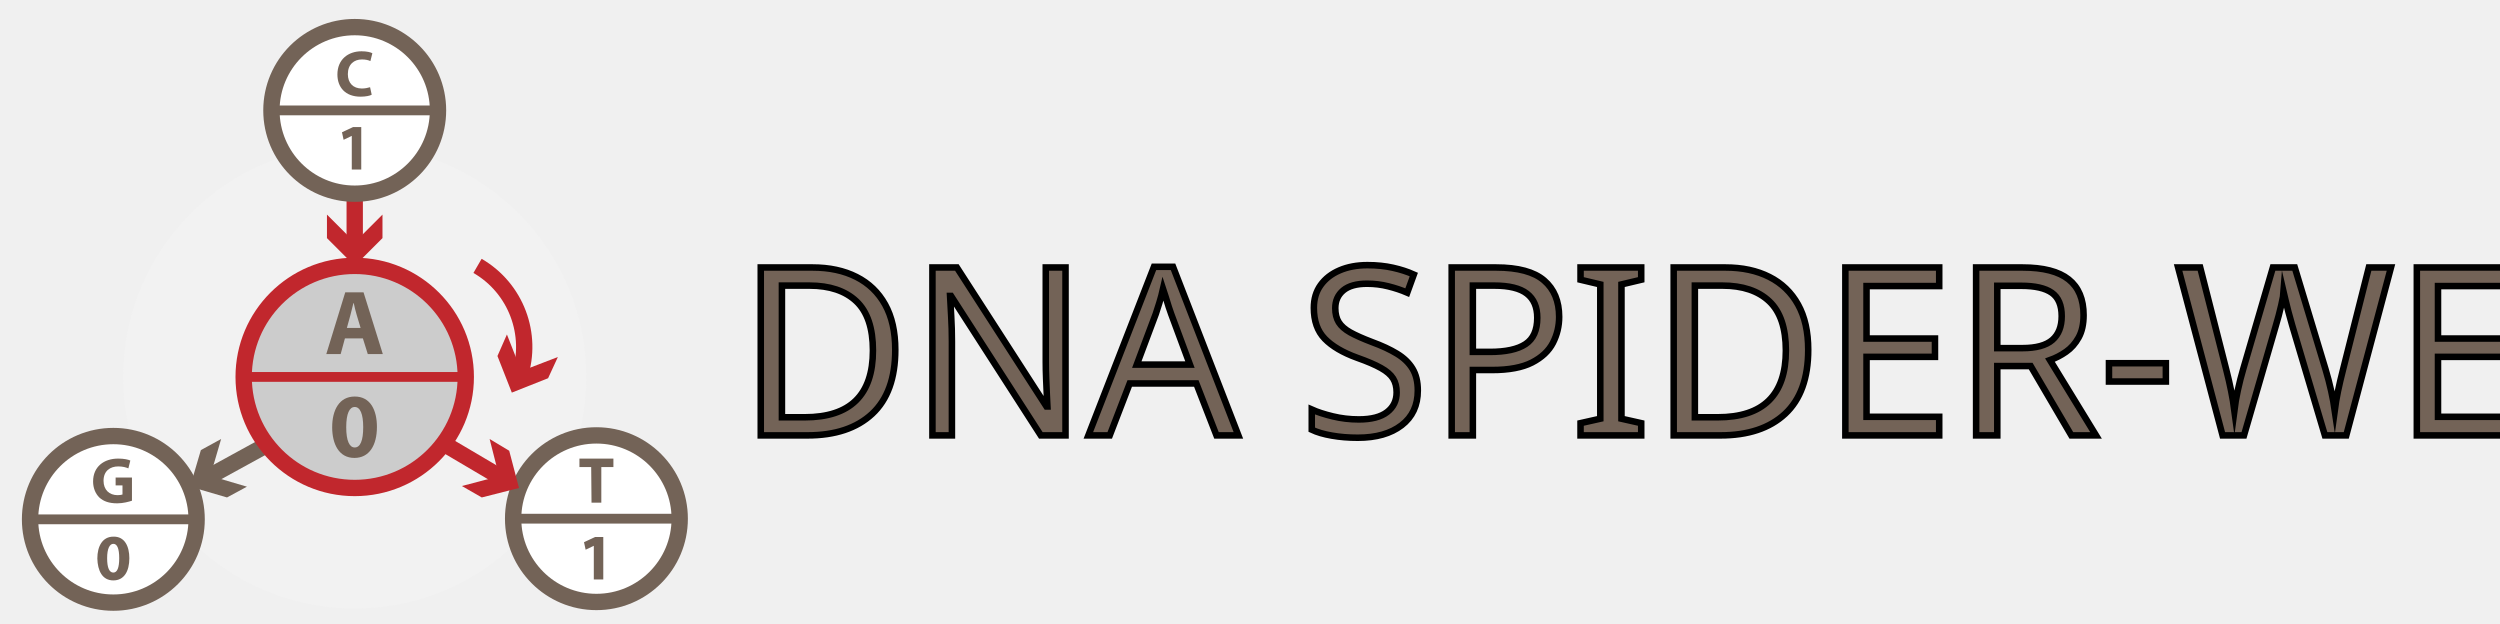
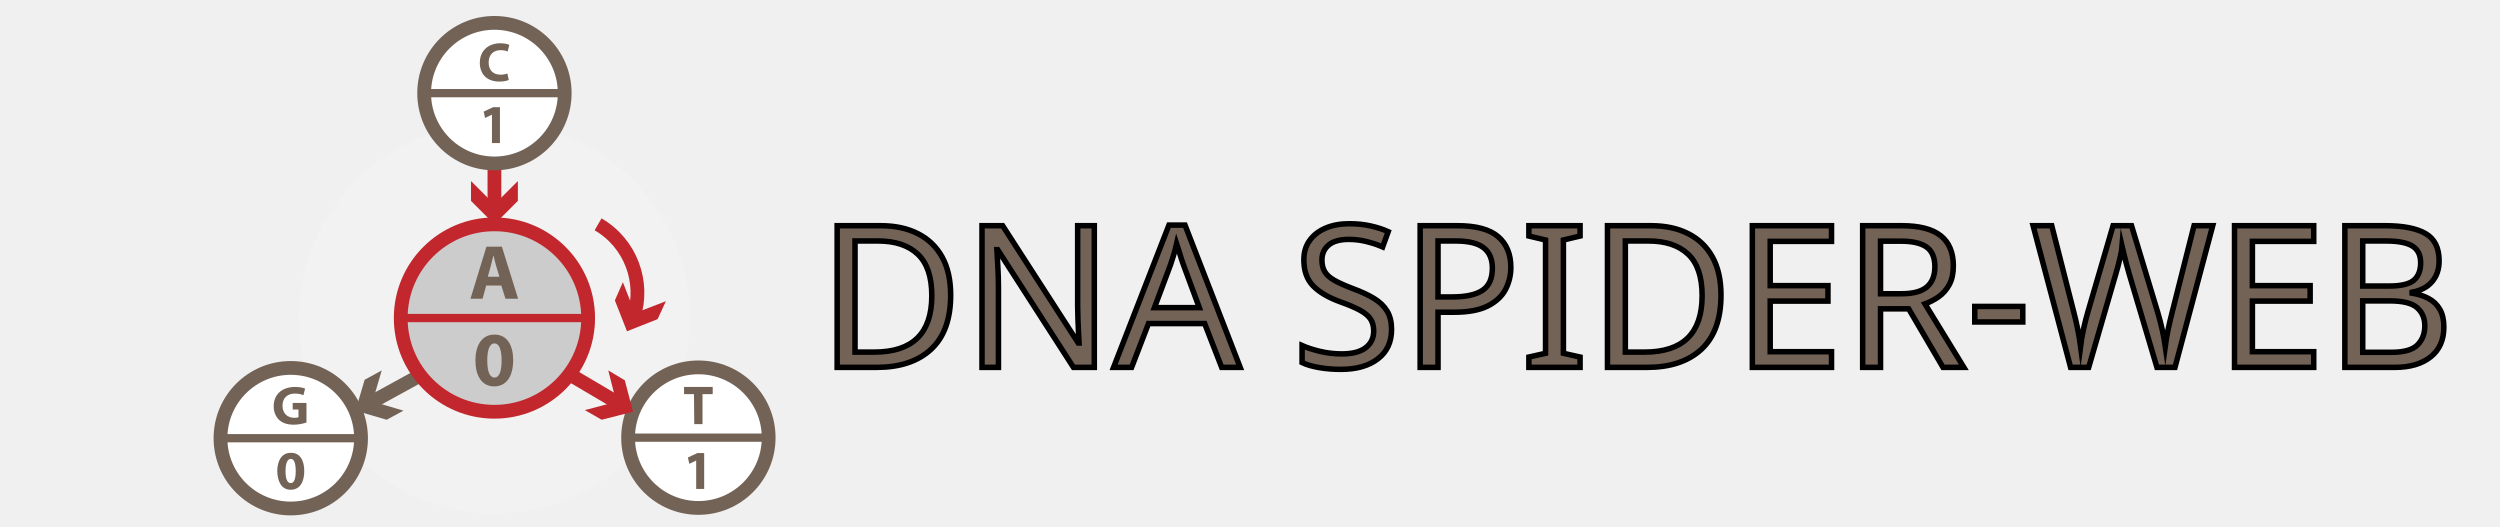
- <svg xmlns="http://www.w3.org/2000/svg" version="1.1" id="logo" x="0px" y="0px" viewBox="0 0 765.4 190.9" style="enable-background:new 0 0 765.4 190.9;" xml:space="preserve">
+ <svg xmlns="http://www.w3.org/2000/svg" version="1.1" id="logo" x="0px" y="0px" viewBox="0 0 907.1 190.9" style="enable-background:new 0 0 907.1 190.9;" xml:space="preserve">
  <style type="text/css">
	.st0{fill:#736357;}
	.st1{font-family:'Calibri-Bold';}
	.st2{font-size:72px;}
	.st3{fill:none;stroke:#000000;stroke-width:2;stroke-miterlimit:10;}
	.st4{fill:#F2F2F2;}
	.st5{fill:#FFFFFF;stroke:#736357;stroke-width:5;stroke-miterlimit:10;}
	.st6{fill:none;stroke:#736357;stroke-width:5;stroke-miterlimit:10;}
	.st7{fill:none;stroke:#736357;stroke-width:3;stroke-miterlimit:10;}
	.st8{fill:none;stroke:#C1272D;stroke-width:5;stroke-miterlimit:10;}
	.st9{fill:#C1272D;}
	.st10{fill:#CCCCCC;stroke:#C1272D;stroke-width:5;stroke-miterlimit:10;}
	.st11{fill:none;stroke:#C1272D;stroke-width:3;stroke-miterlimit:10;}
</style>
  <g>
-     <text transform="matrix(1 0 0 1 225.9272 133.3)" class="st0 st1 st2">DNA SPIDER-WEB</text>
-     <text transform="matrix(1 0 0 1 225.9272 133.3)" class="st3 st1 st2">DNA SPIDER-WEB</text>
-     <circle class="st4" cx="108.6" cy="115.4" r="70.9" />
-     <circle class="st5" cx="182.6" cy="158.8" r="25.5" />
-     <circle class="st5" cx="34.7" cy="159" r="25.5" />
+     <text transform="matrix(1 0 0 1 296.7673 133.3)" class="st0 st1 st2">DNA SPIDER-WEB</text>
+     <text transform="matrix(1 0 0 1 296.7673 133.3)" class="st3 st1 st2">DNA SPIDER-WEB</text>
+     <circle class="st4" cx="179.4" cy="115.4" r="70.9" />
+     <circle class="st5" cx="253.4" cy="158.8" r="25.5" />
+     <circle class="st5" cx="105.5" cy="159" r="25.5" />
    <g>
      <g>
-         <line class="st6" x1="63.1" y1="146.4" x2="81.7" y2="136.2" />
+         <line class="st6" x1="133.9" y1="146.4" x2="152.5" y2="136.2" />
        <g>
-           <polygon class="st0" points="75.6,149 64.4,145.7 67.7,134.4 61.5,137.8 58.2,149 69.5,152.3     " />
+           <polygon class="st0" points="146.4,149 135.2,145.7 138.5,134.4 132.3,137.8 129,149 140.3,152.3     " />
        </g>
      </g>
    </g>
-     <line class="st7" x1="9.2" y1="159" x2="60.2" y2="159" />
-     <line class="st7" x1="157.1" y1="158.8" x2="208.1" y2="158.8" />
+     <line class="st7" x1="80" y1="159" x2="131" y2="159" />
+     <line class="st7" x1="227.9" y1="158.8" x2="278.9" y2="158.8" />
    <g>
      <g>
-         <path class="st0" d="M39.6,170.9c0,4-1.6,6.8-4.9,6.8c-3.4,0-4.8-3-4.9-6.7c0-3.8,1.6-6.7,4.9-6.7     C38.2,164.2,39.6,167.3,39.6,170.9z M32.8,170.9c0,3,0.7,4.4,1.9,4.4s1.8-1.5,1.8-4.4s-0.6-4.4-1.8-4.4     C33.6,166.5,32.8,167.9,32.8,170.9z" />
+         <path class="st0" d="M110.4,170.9c0,4-1.6,6.8-4.9,6.8c-3.4,0-4.8-3-4.9-6.7c0-3.8,1.6-6.7,4.9-6.7     C109,164.2,110.4,167.3,110.4,170.9z M103.6,170.9c0,3,0.7,4.4,1.9,4.4c1.2,0,1.8-1.5,1.8-4.4s-0.6-4.4-1.8-4.4     C104.4,166.5,103.6,167.9,103.6,170.9z" />
      </g>
    </g>
    <g>
      <g>
-         <path class="st0" d="M181.8,167.1L181.8,167.1l-2.5,1.2l-0.5-2.3l3.4-1.6h2.5v13h-2.9V167.1z" />
+         <path class="st0" d="M252.6,167.1L252.6,167.1l-2.5,1.2l-0.5-2.3l3.4-1.6h2.5v13h-2.9V167.1z" />
      </g>
    </g>
    <g>
      <g>
-         <path class="st0" d="M40.4,153.3c-0.9,0.3-2.7,0.8-4.5,0.8c-2.5,0-4.2-0.6-5.5-1.8c-1.2-1.2-1.9-2.9-1.9-4.9c0-4.5,3.3-7,7.7-7     c1.7,0,3.1,0.3,3.7,0.6l-0.6,2.4c-0.7-0.3-1.7-0.6-3.1-0.6c-2.5,0-4.5,1.4-4.5,4.4c0,2.8,1.8,4.4,4.3,4.4c0.7,0,1.2-0.1,1.5-0.2     v-2.8h-2.1v-2.4h5C40.4,146.2,40.4,153.3,40.4,153.3z" />
+         <path class="st0" d="M111.2,153.3c-0.9,0.3-2.7,0.8-4.5,0.8c-2.5,0-4.2-0.6-5.5-1.8c-1.2-1.2-1.9-2.9-1.9-4.9c0-4.5,3.3-7,7.7-7     c1.7,0,3.1,0.3,3.7,0.6l-0.6,2.4c-0.7-0.3-1.7-0.6-3.1-0.6c-2.5,0-4.5,1.4-4.5,4.4c0,2.8,1.8,4.4,4.3,4.4c0.7,0,1.2-0.1,1.5-0.2     v-2.8h-2.1v-2.4h5V153.3z" />
      </g>
    </g>
    <g>
      <g>
-         <path class="st0" d="M181,143h-3.6v-2.6h10.4v2.6h-3.7v10.9h-3L181,143L181,143z" />
+         <path class="st0" d="M251.8,143h-3.6v-2.6h10.4v2.6h-3.7v10.9h-3L251.8,143L251.8,143z" />
      </g>
    </g>
    <g>
      <g>
-         <path class="st8" d="M146.2,81.4c11.9,6.9,17,21.1,12.9,33.6" />
+         <path class="st8" d="M217,81.4c11.9,6.9,17,21.1,12.9,33.6" />
        <g>
-           <polygon class="st9" points="155.2,102.4 159.6,113.6 170.8,109.3 167.8,115.8 156.7,120.2 152.3,109     " />
+           <polygon class="st9" points="226,102.4 230.4,113.6 241.6,109.3 238.6,115.8 227.5,120.2 223.1,109     " />
        </g>
      </g>
    </g>
-     <circle class="st10" cx="108.6" cy="115.4" r="34" />
+     <ellipse class="st10" cx="179.4" cy="115.4" rx="34" ry="34" />
    <g>
      <g>
-         <path class="st0" d="M115.4,130.7c0,5.6-2.3,9.5-6.9,9.5c-4.7,0-6.8-4.2-6.8-9.4c0-5.3,2.2-9.4,6.9-9.4     C113.5,121.4,115.4,125.7,115.4,130.7z M106,130.8c0,4.2,1,6.2,2.6,6.2c1.7,0,2.6-2.1,2.6-6.2c0-4-0.9-6.2-2.6-6.2     C107,124.6,106,126.6,106,130.8z" />
+         <path class="st0" d="M186.2,130.7c0,5.6-2.3,9.5-6.9,9.5c-4.7,0-6.8-4.2-6.8-9.4c0-5.3,2.2-9.4,6.9-9.4     C184.3,121.4,186.2,125.7,186.2,130.7z M176.8,130.8c0,4.2,1,6.2,2.6,6.2c1.7,0,2.6-2.1,2.6-6.2c0-4-0.9-6.2-2.6-6.2     C177.8,124.6,176.8,126.6,176.8,130.8z" />
      </g>
    </g>
-     <line class="st11" x1="74.6" y1="115.4" x2="142.6" y2="115.4" />
+     <line class="st11" x1="145.4" y1="115.4" x2="213.4" y2="115.4" />
    <g>
      <g>
-         <path class="st0" d="M105.6,103.6l-1.3,4.8h-4.4l5.8-18.9h5.6l5.9,18.9h-4.6l-1.5-4.8H105.6z M110.4,100.4l-1.2-4     c-0.3-1.1-0.7-2.5-0.9-3.6h-0.1c-0.3,1.1-0.6,2.5-0.9,3.6l-1.1,4H110.4z" />
+         <path class="st0" d="M176.4,103.6l-1.3,4.8h-4.4l5.8-18.9h5.6l5.9,18.9h-4.6l-1.5-4.8H176.4z M181.2,100.4l-1.2-4     c-0.3-1.1-0.7-2.5-0.9-3.6H179c-0.3,1.1-0.6,2.5-0.9,3.6l-1.1,4H181.2z" />
      </g>
    </g>
    <g>
      <g>
-         <line class="st8" x1="154.1" y1="146.6" x2="135.8" y2="135.8" />
+         <line class="st8" x1="224.9" y1="146.6" x2="206.6" y2="135.8" />
        <g>
-           <polygon class="st9" points="149.9,134.4 152.8,145.8 141.4,148.8 147.5,152.3 158.9,149.4 155.9,138     " />
+           <polygon class="st9" points="220.7,134.4 223.6,145.8 212.2,148.8 218.3,152.3 229.7,149.4 226.7,138     " />
        </g>
      </g>
    </g>
    <g>
      <g>
-         <line class="st8" x1="108.6" y1="75.7" x2="108.6" y2="59.3" />
+         <line class="st8" x1="179.4" y1="75.7" x2="179.4" y2="59.3" />
        <g>
-           <polygon class="st9" points="117.1,65.7 108.6,74.2 100.1,65.7 100.1,72.9 108.6,81.4 117.1,72.9     " />
+           <polygon class="st9" points="187.9,65.7 179.4,74.2 170.9,65.7 170.9,72.9 179.4,81.4 187.9,72.9     " />
        </g>
      </g>
    </g>
-     <circle class="st5" cx="108.6" cy="33.8" r="25.5" />
-     <line class="st7" x1="83.1" y1="33.8" x2="134.1" y2="33.8" />
+     <circle class="st5" cx="179.4" cy="33.8" r="25.5" />
+     <line class="st7" x1="153.9" y1="33.8" x2="204.9" y2="33.8" />
    <g>
      <g>
-         <path class="st0" d="M107.7,41.6L107.7,41.6l-2.5,1.2l-0.5-2.3l3.4-1.6h2.5v13h-2.9V41.6z" />
+         <path class="st0" d="M178.5,41.6L178.5,41.6l-2.5,1.2l-0.5-2.3l3.4-1.6h2.5v13h-2.9V41.6z" />
      </g>
    </g>
    <g>
      <g>
-         <path class="st0" d="M113.8,29c-0.5,0.3-1.8,0.6-3.4,0.6c-4.7,0-7.1-2.9-7.1-6.8c0-4.6,3.3-7.1,7.4-7.1c1.6,0,2.8,0.3,3.3,0.6     l-0.6,2.4c-0.6-0.3-1.5-0.5-2.6-0.5c-2.4,0-4.3,1.5-4.3,4.5c0,2.7,1.6,4.4,4.3,4.4c0.9,0,1.9-0.2,2.5-0.4L113.8,29z" />
+         <path class="st0" d="M184.6,29c-0.5,0.3-1.8,0.6-3.4,0.6c-4.7,0-7.1-2.9-7.1-6.8c0-4.6,3.3-7.1,7.4-7.1c1.6,0,2.8,0.3,3.3,0.6     l-0.6,2.4c-0.6-0.3-1.5-0.5-2.6-0.5c-2.4,0-4.3,1.5-4.3,4.5c0,2.7,1.6,4.4,4.3,4.4c0.9,0,1.9-0.2,2.5-0.4L184.6,29z" />
      </g>
    </g>
  </g>
</svg>
